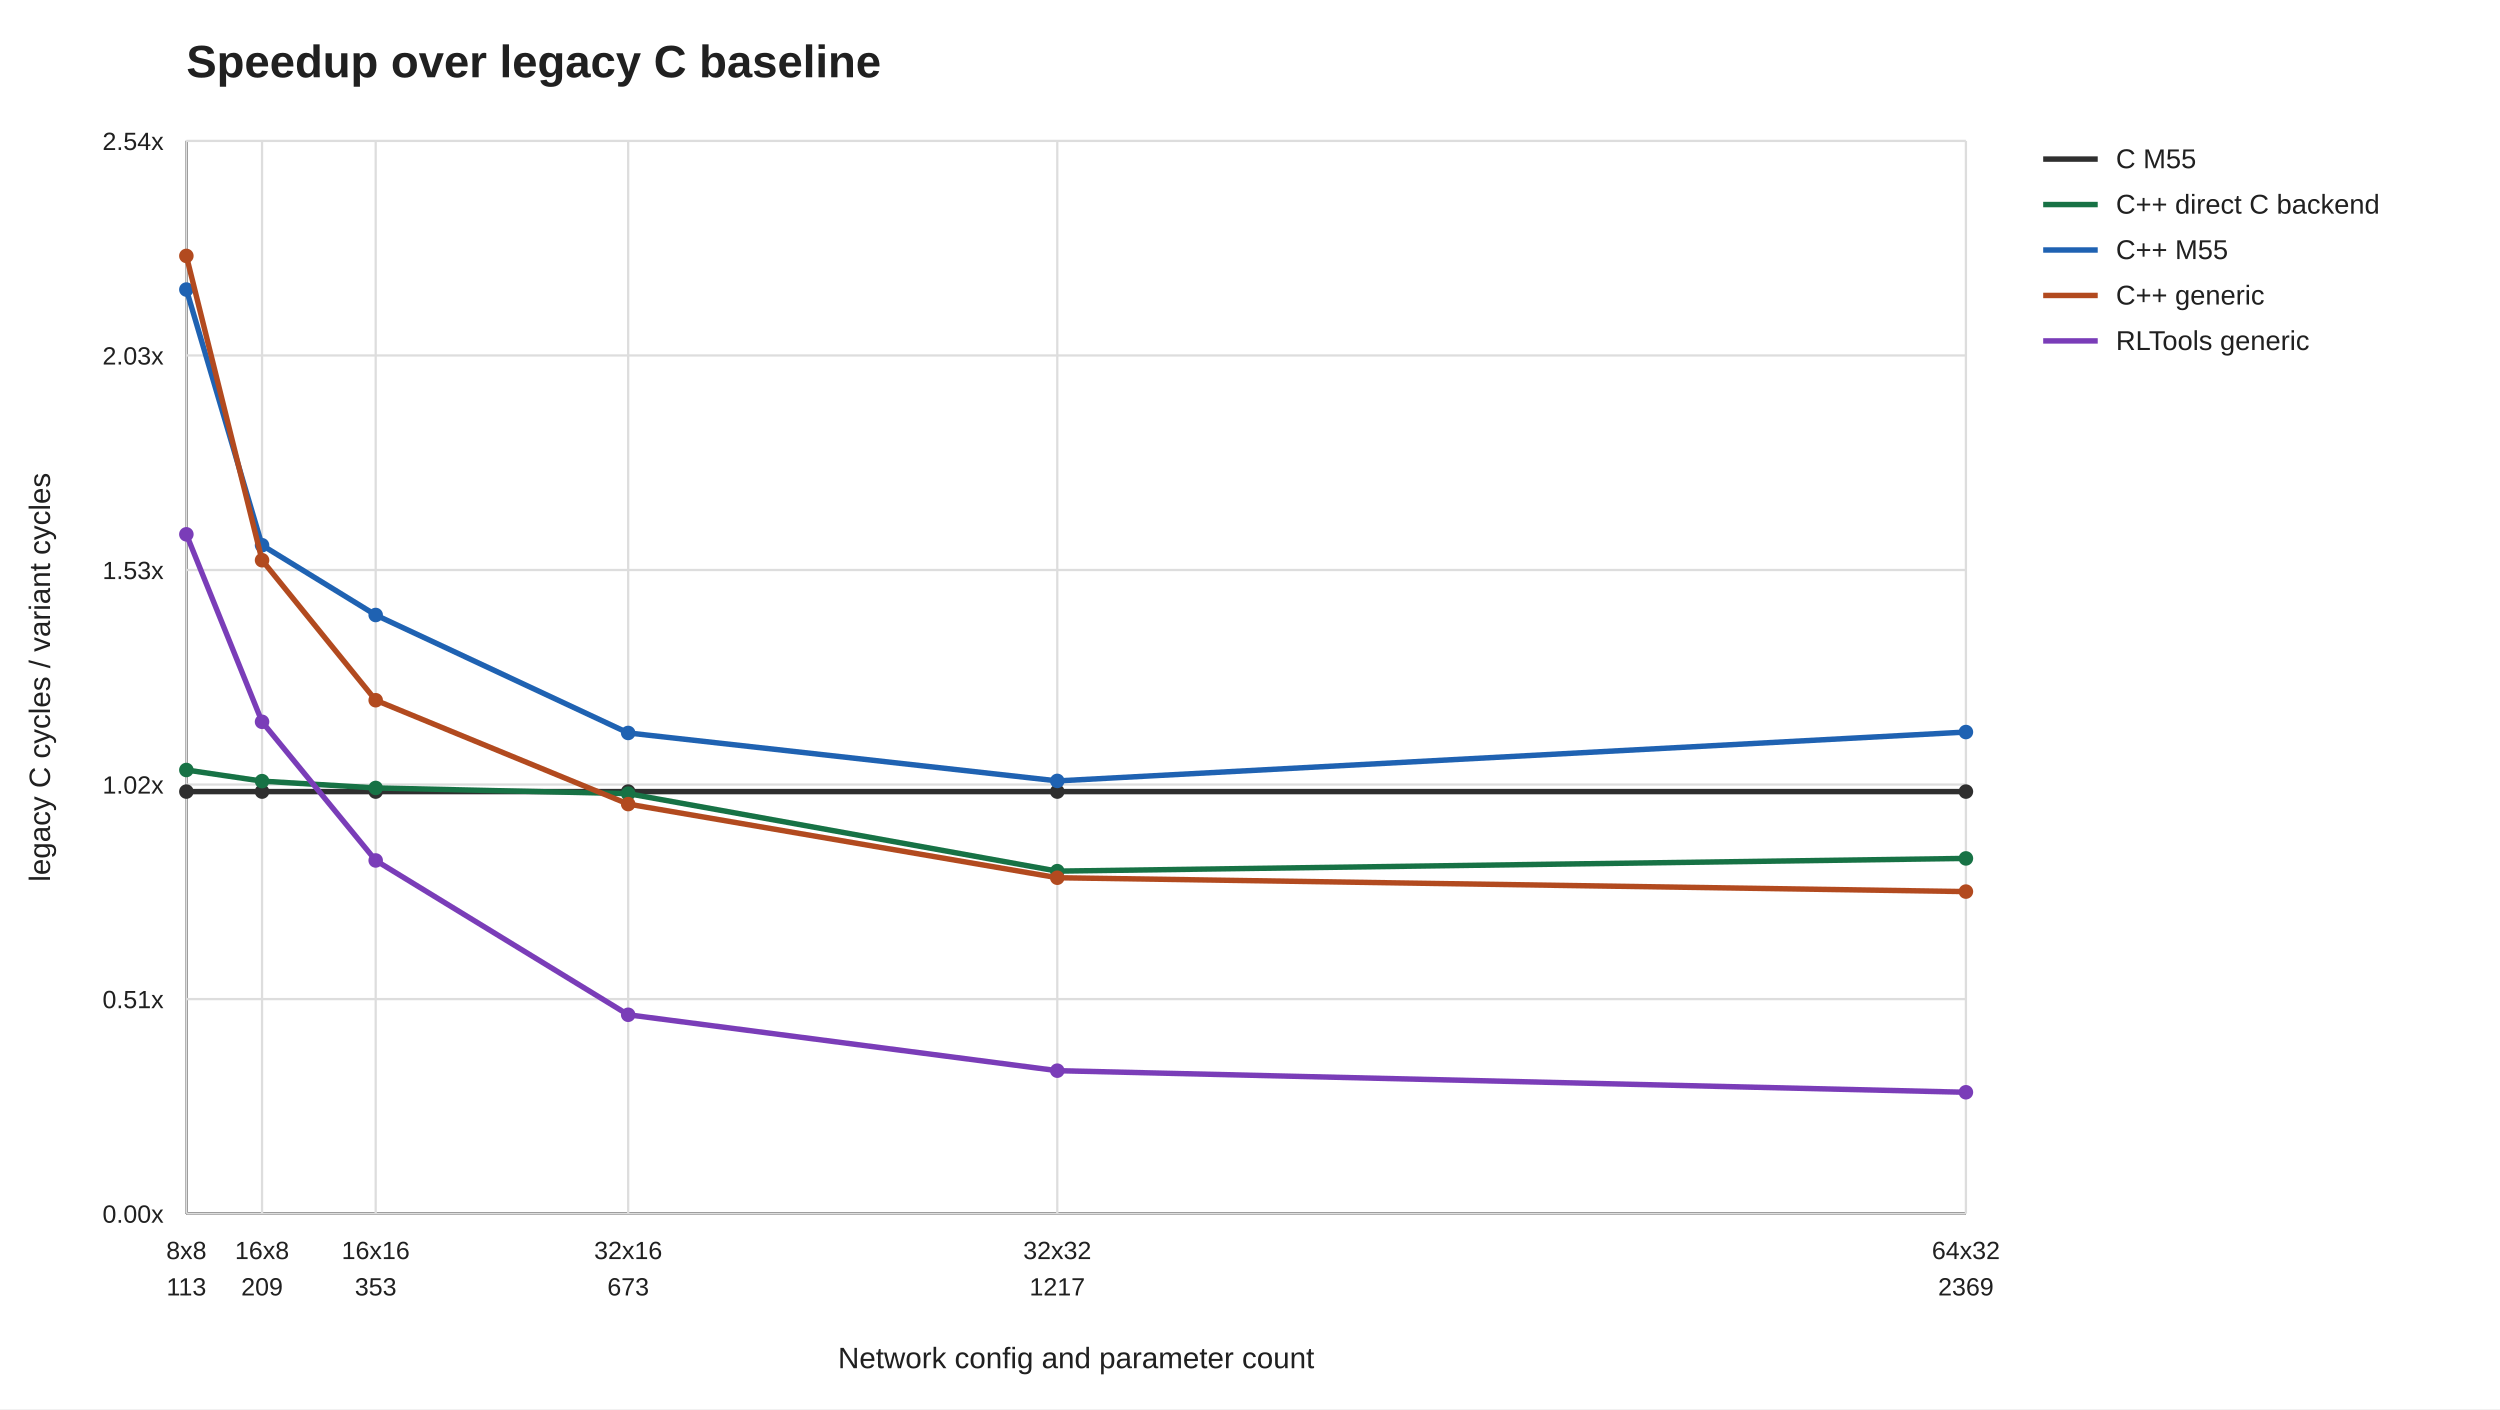
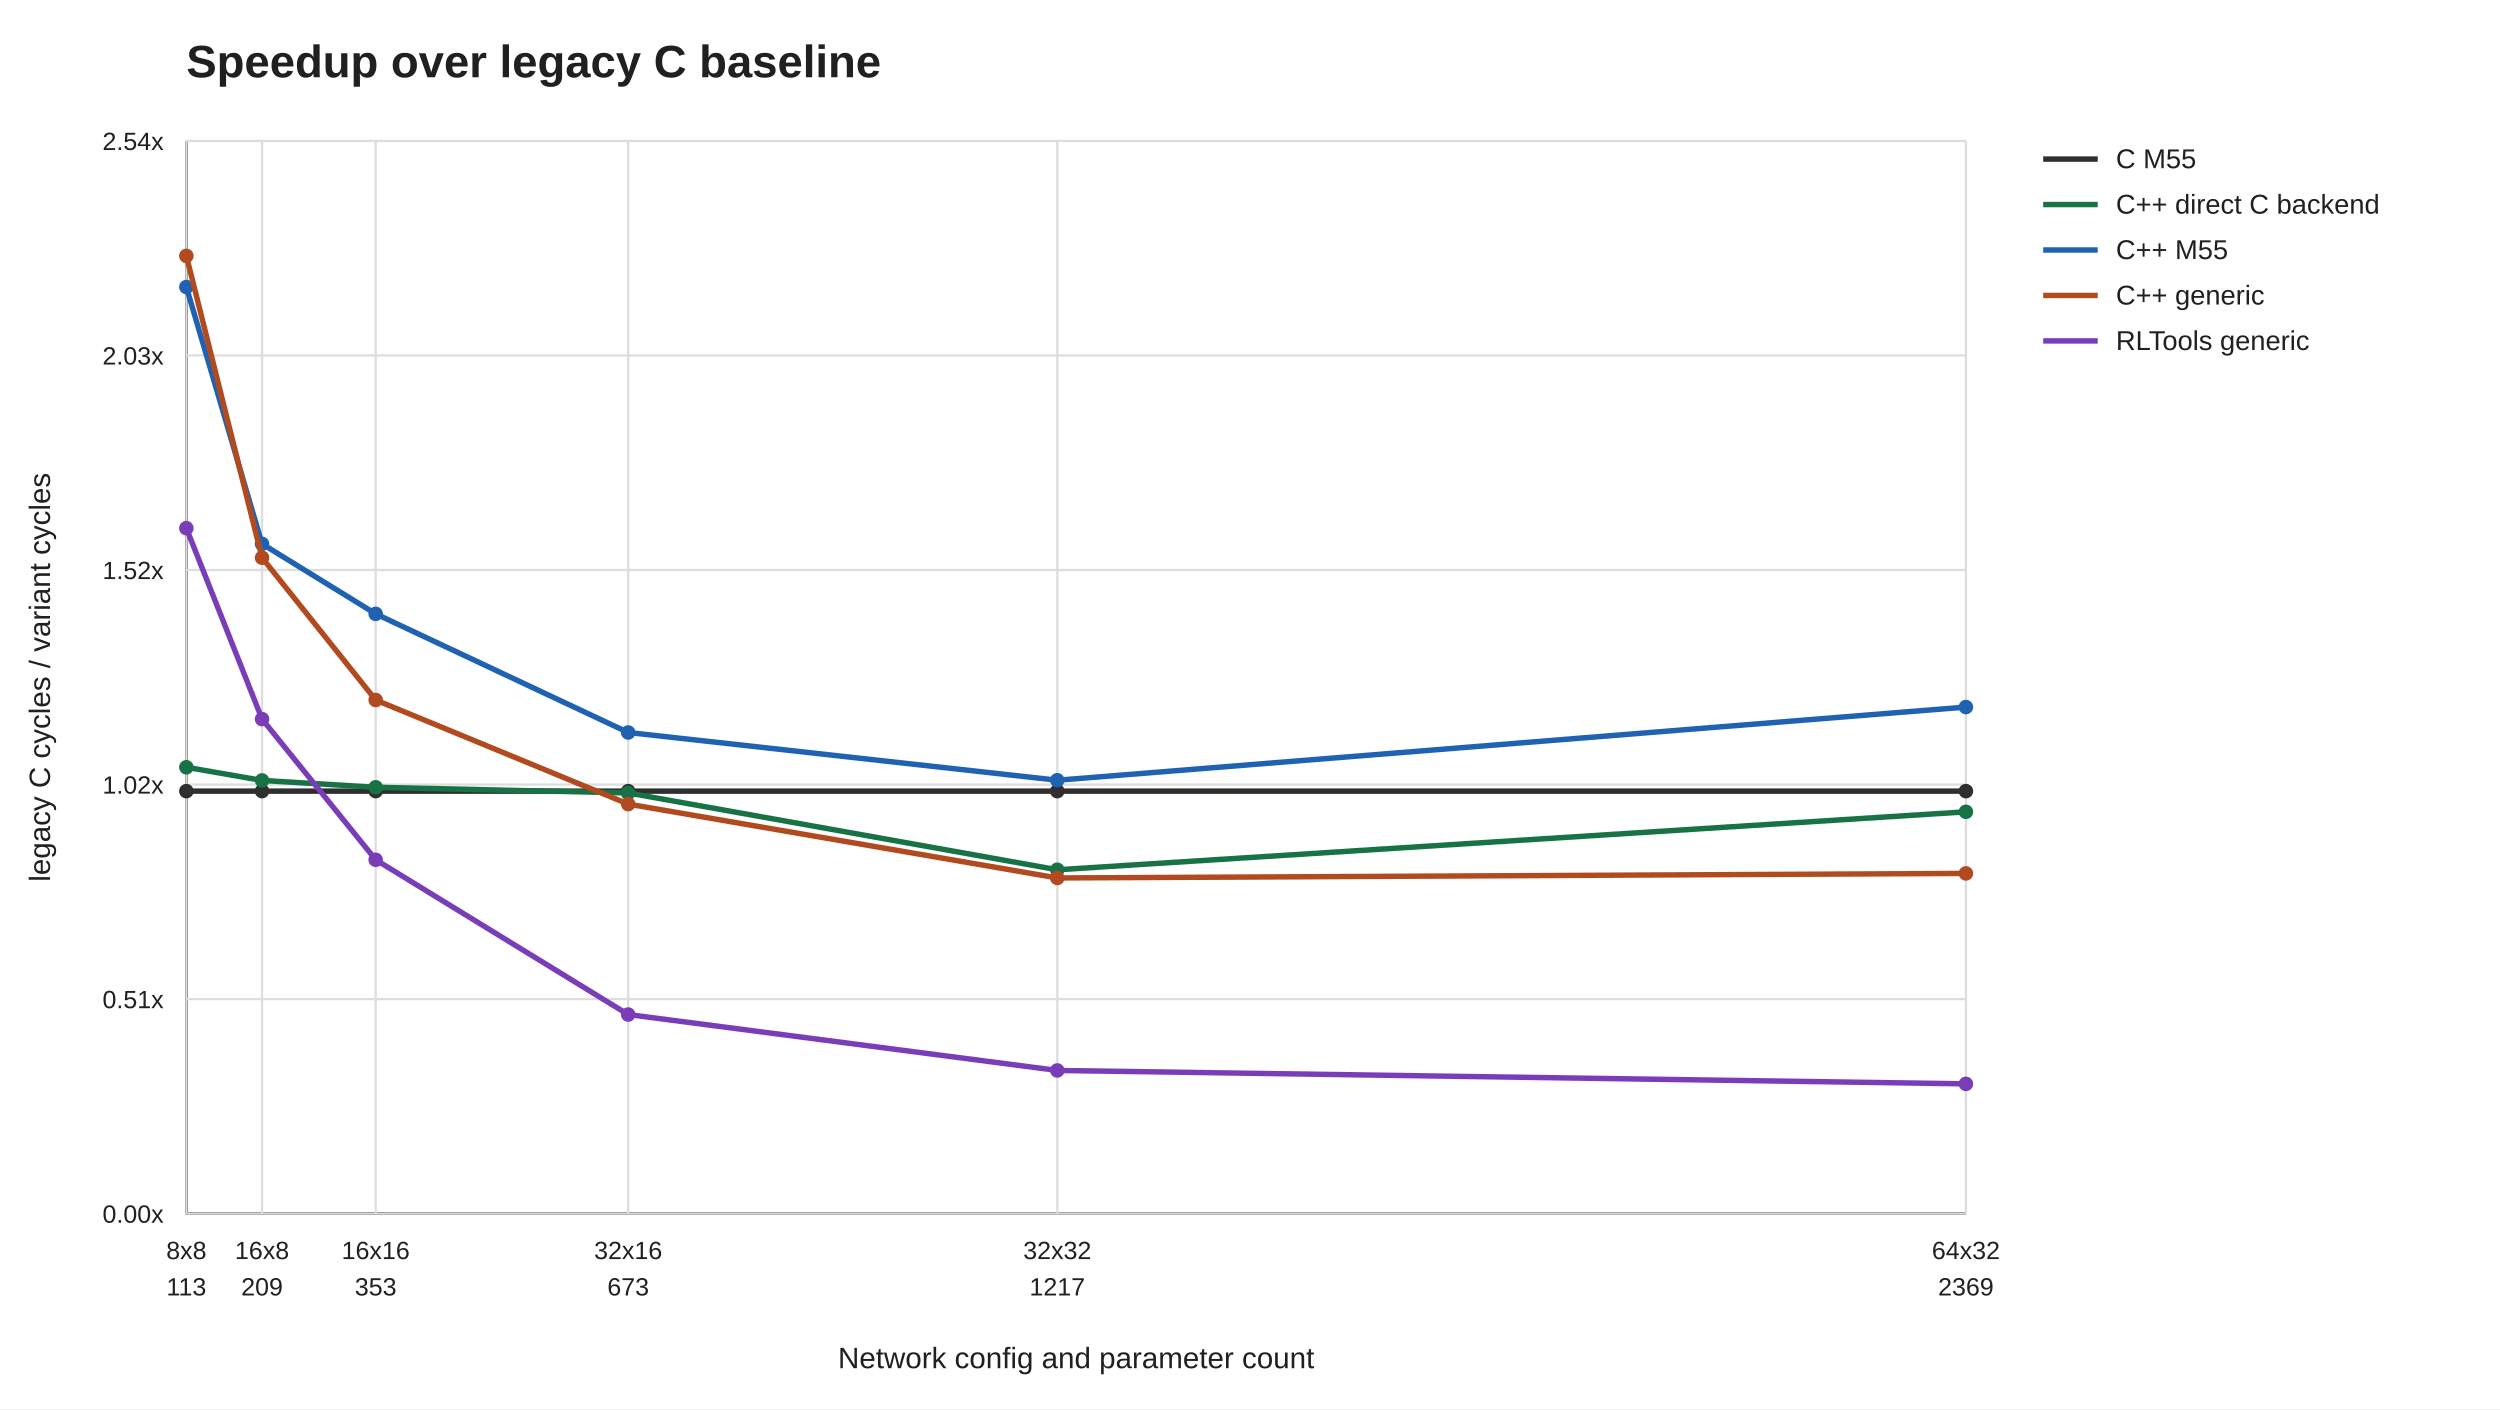
<svg xmlns="http://www.w3.org/2000/svg" width="1100" height="620" viewBox="0 0 1100 620">
  <rect width="100%" height="100%" fill="#ffffff" />
  <style>text{font-family:Arial,Helvetica,sans-serif;fill:#202020}.axis{stroke:#222;stroke-width:1.2}.grid{stroke:#dddddd;stroke-width:1}.label{font-size:13px}.title{font-size:20px;font-weight:700}.tick{font-size:11px}.legend{font-size:12px}</style>
  <text class="title" x="82" y="34">Speedup over legacy C baseline</text>
  <line class="axis" x1="82" y1="534" x2="865" y2="534" />
  <line class="axis" x1="82" y1="62" x2="82" y2="534" />
  <line class="grid" x1="82" y1="534.0" x2="865" y2="534.0" />
  <text class="tick" x="72" y="538.0" text-anchor="end">0.00x</text>
  <line class="grid" x1="82" y1="439.6" x2="865" y2="439.6" />
  <text class="tick" x="72" y="443.6" text-anchor="end">0.51x</text>
  <line class="grid" x1="82" y1="345.2" x2="865" y2="345.2" />
  <text class="tick" x="72" y="349.2" text-anchor="end">1.02x</text>
  <line class="grid" x1="82" y1="250.8" x2="865" y2="250.8" />
-   <text class="tick" x="72" y="254.8" text-anchor="end">1.53x</text>
+   <text class="tick" x="72" y="254.8" text-anchor="end">1.52x</text>
  <line class="grid" x1="82" y1="156.4" x2="865" y2="156.4" />
  <text class="tick" x="72" y="160.4" text-anchor="end">2.03x</text>
  <line class="grid" x1="82" y1="62.0" x2="865" y2="62.0" />
  <text class="tick" x="72" y="66.0" text-anchor="end">2.54x</text>
  <line class="grid" x1="82.0" y1="62" x2="82.0" y2="534" />
  <text class="tick" x="82.0" y="554" text-anchor="middle">8x8</text>
  <text class="tick" x="82.0" y="570" text-anchor="middle">113</text>
  <line class="grid" x1="115.3" y1="62" x2="115.3" y2="534" />
  <text class="tick" x="115.3" y="554" text-anchor="middle">16x8</text>
  <text class="tick" x="115.3" y="570" text-anchor="middle">209</text>
  <line class="grid" x1="165.3" y1="62" x2="165.3" y2="534" />
  <text class="tick" x="165.3" y="554" text-anchor="middle">16x16</text>
  <text class="tick" x="165.3" y="570" text-anchor="middle">353</text>
  <line class="grid" x1="276.4" y1="62" x2="276.4" y2="534" />
  <text class="tick" x="276.4" y="554" text-anchor="middle">32x16</text>
  <text class="tick" x="276.4" y="570" text-anchor="middle">673</text>
  <line class="grid" x1="465.2" y1="62" x2="465.2" y2="534" />
  <text class="tick" x="465.2" y="554" text-anchor="middle">32x32</text>
  <text class="tick" x="465.2" y="570" text-anchor="middle">1217</text>
  <line class="grid" x1="865.0" y1="62" x2="865.0" y2="534" />
  <text class="tick" x="865.0" y="554" text-anchor="middle">64x32</text>
  <text class="tick" x="865.0" y="570" text-anchor="middle">2369</text>
-   <polyline points="82.0,348.3 115.3,348.3 165.3,348.3 276.4,348.3 465.2,348.3 865.0,348.3" fill="none" stroke="#2f2f2f" stroke-width="2.4" />
-   <circle cx="82.0" cy="348.3" r="3.2" fill="#2f2f2f" />
-   <circle cx="115.3" cy="348.3" r="3.2" fill="#2f2f2f" />
-   <circle cx="165.3" cy="348.3" r="3.2" fill="#2f2f2f" />
-   <circle cx="276.4" cy="348.3" r="3.2" fill="#2f2f2f" />
-   <circle cx="465.2" cy="348.3" r="3.2" fill="#2f2f2f" />
-   <circle cx="865.0" cy="348.3" r="3.2" fill="#2f2f2f" />
-   <polyline points="82.0,338.8 115.3,343.7 165.3,346.7 276.4,349.2 465.2,383.3 865.0,377.7" fill="none" stroke="#177245" stroke-width="2.4" />
-   <circle cx="82.0" cy="338.8" r="3.2" fill="#177245" />
-   <circle cx="115.3" cy="343.7" r="3.2" fill="#177245" />
-   <circle cx="165.3" cy="346.7" r="3.2" fill="#177245" />
-   <circle cx="276.4" cy="349.2" r="3.2" fill="#177245" />
-   <circle cx="465.2" cy="383.3" r="3.2" fill="#177245" />
-   <circle cx="865.0" cy="377.7" r="3.2" fill="#177245" />
-   <polyline points="82.0,127.4 115.3,239.9 165.3,270.6 276.4,322.5 465.2,343.6 865.0,322.1" fill="none" stroke="#1f62b2" stroke-width="2.4" />
-   <circle cx="82.0" cy="127.4" r="3.2" fill="#1f62b2" />
-   <circle cx="115.3" cy="239.9" r="3.2" fill="#1f62b2" />
-   <circle cx="165.3" cy="270.6" r="3.2" fill="#1f62b2" />
-   <circle cx="276.4" cy="322.5" r="3.2" fill="#1f62b2" />
-   <circle cx="465.2" cy="343.6" r="3.2" fill="#1f62b2" />
-   <circle cx="865.0" cy="322.1" r="3.2" fill="#1f62b2" />
-   <polyline points="82.0,112.6 115.3,246.5 165.3,308.1 276.4,353.8 465.2,386.2 865.0,392.3" fill="none" stroke="#b24a1f" stroke-width="2.4" />
+   <polyline points="82.0,348.1 115.3,348.1 165.3,348.1 276.4,348.1 465.2,348.1 865.0,348.1" fill="none" stroke="#2f2f2f" stroke-width="2.4" />
+   <circle cx="82.0" cy="348.1" r="3.2" fill="#2f2f2f" />
+   <circle cx="115.3" cy="348.1" r="3.2" fill="#2f2f2f" />
+   <circle cx="165.3" cy="348.1" r="3.2" fill="#2f2f2f" />
+   <circle cx="276.4" cy="348.1" r="3.2" fill="#2f2f2f" />
+   <circle cx="465.2" cy="348.1" r="3.2" fill="#2f2f2f" />
+   <circle cx="865.0" cy="348.1" r="3.2" fill="#2f2f2f" />
+   <polyline points="82.0,337.6 115.3,343.4 165.3,346.4 276.4,348.9 465.2,382.7 865.0,357.2" fill="none" stroke="#177245" stroke-width="2.4" />
+   <circle cx="82.0" cy="337.6" r="3.2" fill="#177245" />
+   <circle cx="115.3" cy="343.4" r="3.2" fill="#177245" />
+   <circle cx="165.3" cy="346.4" r="3.2" fill="#177245" />
+   <circle cx="276.4" cy="348.9" r="3.2" fill="#177245" />
+   <circle cx="465.2" cy="382.7" r="3.2" fill="#177245" />
+   <circle cx="865.0" cy="357.2" r="3.2" fill="#177245" />
+   <polyline points="82.0,126.3 115.3,239.3 165.3,270.1 276.4,322.3 465.2,343.3 865.0,311.1" fill="none" stroke="#1f62b2" stroke-width="2.4" />
+   <circle cx="82.0" cy="126.3" r="3.2" fill="#1f62b2" />
+   <circle cx="115.3" cy="239.3" r="3.2" fill="#1f62b2" />
+   <circle cx="165.3" cy="270.1" r="3.2" fill="#1f62b2" />
+   <circle cx="276.4" cy="322.3" r="3.2" fill="#1f62b2" />
+   <circle cx="465.2" cy="343.3" r="3.2" fill="#1f62b2" />
+   <circle cx="865.0" cy="311.1" r="3.2" fill="#1f62b2" />
+   <polyline points="82.0,112.6 115.3,245.4 165.3,308.0 276.4,353.8 465.2,386.3 865.0,384.3" fill="none" stroke="#b24a1f" stroke-width="2.4" />
  <circle cx="82.0" cy="112.6" r="3.2" fill="#b24a1f" />
-   <circle cx="115.3" cy="246.5" r="3.2" fill="#b24a1f" />
-   <circle cx="165.3" cy="308.1" r="3.2" fill="#b24a1f" />
+   <circle cx="115.3" cy="245.4" r="3.2" fill="#b24a1f" />
+   <circle cx="165.3" cy="308.0" r="3.2" fill="#b24a1f" />
  <circle cx="276.4" cy="353.8" r="3.2" fill="#b24a1f" />
-   <circle cx="465.2" cy="386.2" r="3.2" fill="#b24a1f" />
-   <circle cx="865.0" cy="392.3" r="3.2" fill="#b24a1f" />
-   <polyline points="82.0,235.1 115.3,317.6 165.3,378.6 276.4,446.5 465.2,471.1 865.0,480.6" fill="none" stroke="#7a3db8" stroke-width="2.4" />
-   <circle cx="82.0" cy="235.1" r="3.2" fill="#7a3db8" />
-   <circle cx="115.3" cy="317.6" r="3.2" fill="#7a3db8" />
-   <circle cx="165.3" cy="378.6" r="3.2" fill="#7a3db8" />
-   <circle cx="276.4" cy="446.5" r="3.2" fill="#7a3db8" />
-   <circle cx="465.2" cy="471.1" r="3.2" fill="#7a3db8" />
-   <circle cx="865.0" cy="480.6" r="3.2" fill="#7a3db8" />
+   <circle cx="465.2" cy="386.3" r="3.2" fill="#b24a1f" />
+   <circle cx="865.0" cy="384.3" r="3.2" fill="#b24a1f" />
+   <polyline points="82.0,232.4 115.3,316.4 165.3,378.3 276.4,446.4 465.2,471.0 865.0,476.9" fill="none" stroke="#7a3db8" stroke-width="2.4" />
+   <circle cx="82.0" cy="232.4" r="3.2" fill="#7a3db8" />
+   <circle cx="115.3" cy="316.4" r="3.2" fill="#7a3db8" />
+   <circle cx="165.3" cy="378.3" r="3.2" fill="#7a3db8" />
+   <circle cx="276.4" cy="446.4" r="3.2" fill="#7a3db8" />
+   <circle cx="465.2" cy="471.0" r="3.2" fill="#7a3db8" />
+   <circle cx="865.0" cy="476.9" r="3.2" fill="#7a3db8" />
  <text class="label" x="473.5" y="602" text-anchor="middle">Network config and parameter count</text>
  <text class="label" transform="translate(22 298.0) rotate(-90)" text-anchor="middle">legacy C cycles / variant cycles</text>
  <line x1="899" y1="70" x2="923" y2="70" stroke="#2f2f2f" stroke-width="2.4" />
  <text class="legend" x="931" y="74">C M55</text>
  <line x1="899" y1="90" x2="923" y2="90" stroke="#177245" stroke-width="2.4" />
  <text class="legend" x="931" y="94">C++ direct C backend</text>
  <line x1="899" y1="110" x2="923" y2="110" stroke="#1f62b2" stroke-width="2.4" />
  <text class="legend" x="931" y="114">C++ M55</text>
  <line x1="899" y1="130" x2="923" y2="130" stroke="#b24a1f" stroke-width="2.4" />
  <text class="legend" x="931" y="134">C++ generic</text>
  <line x1="899" y1="150" x2="923" y2="150" stroke="#7a3db8" stroke-width="2.4" />
  <text class="legend" x="931" y="154">RLTools generic</text>
</svg>
